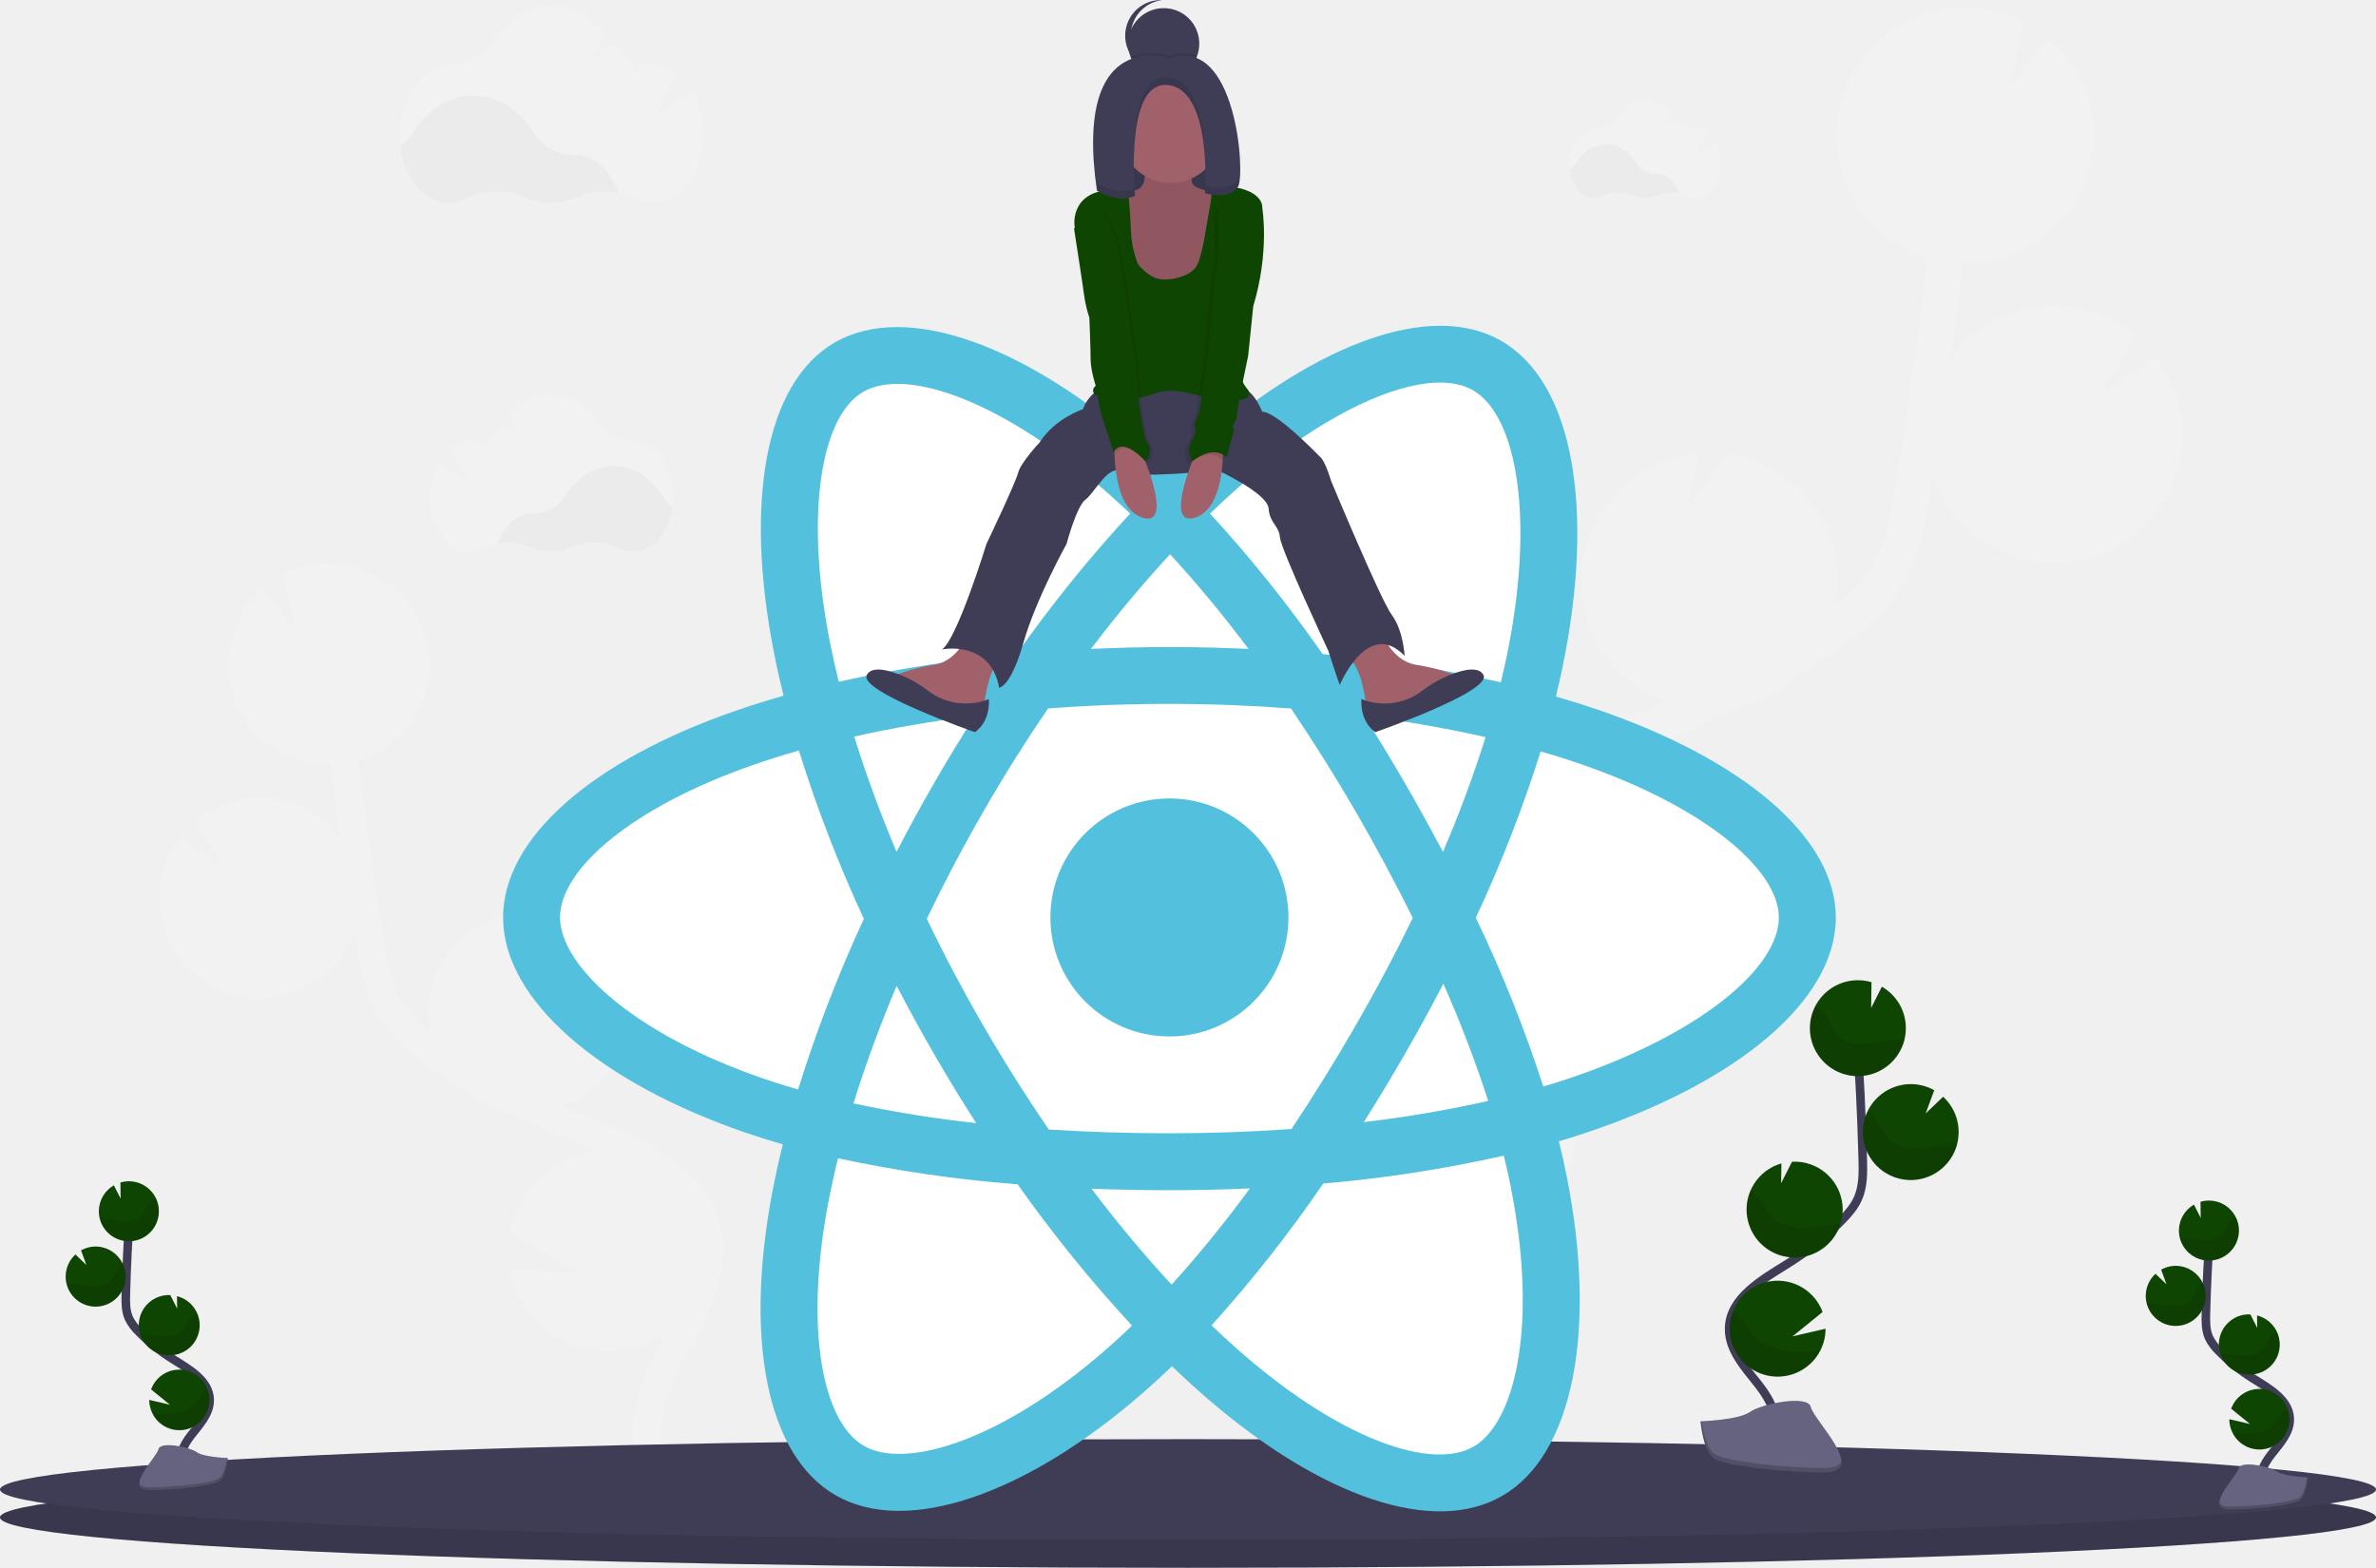
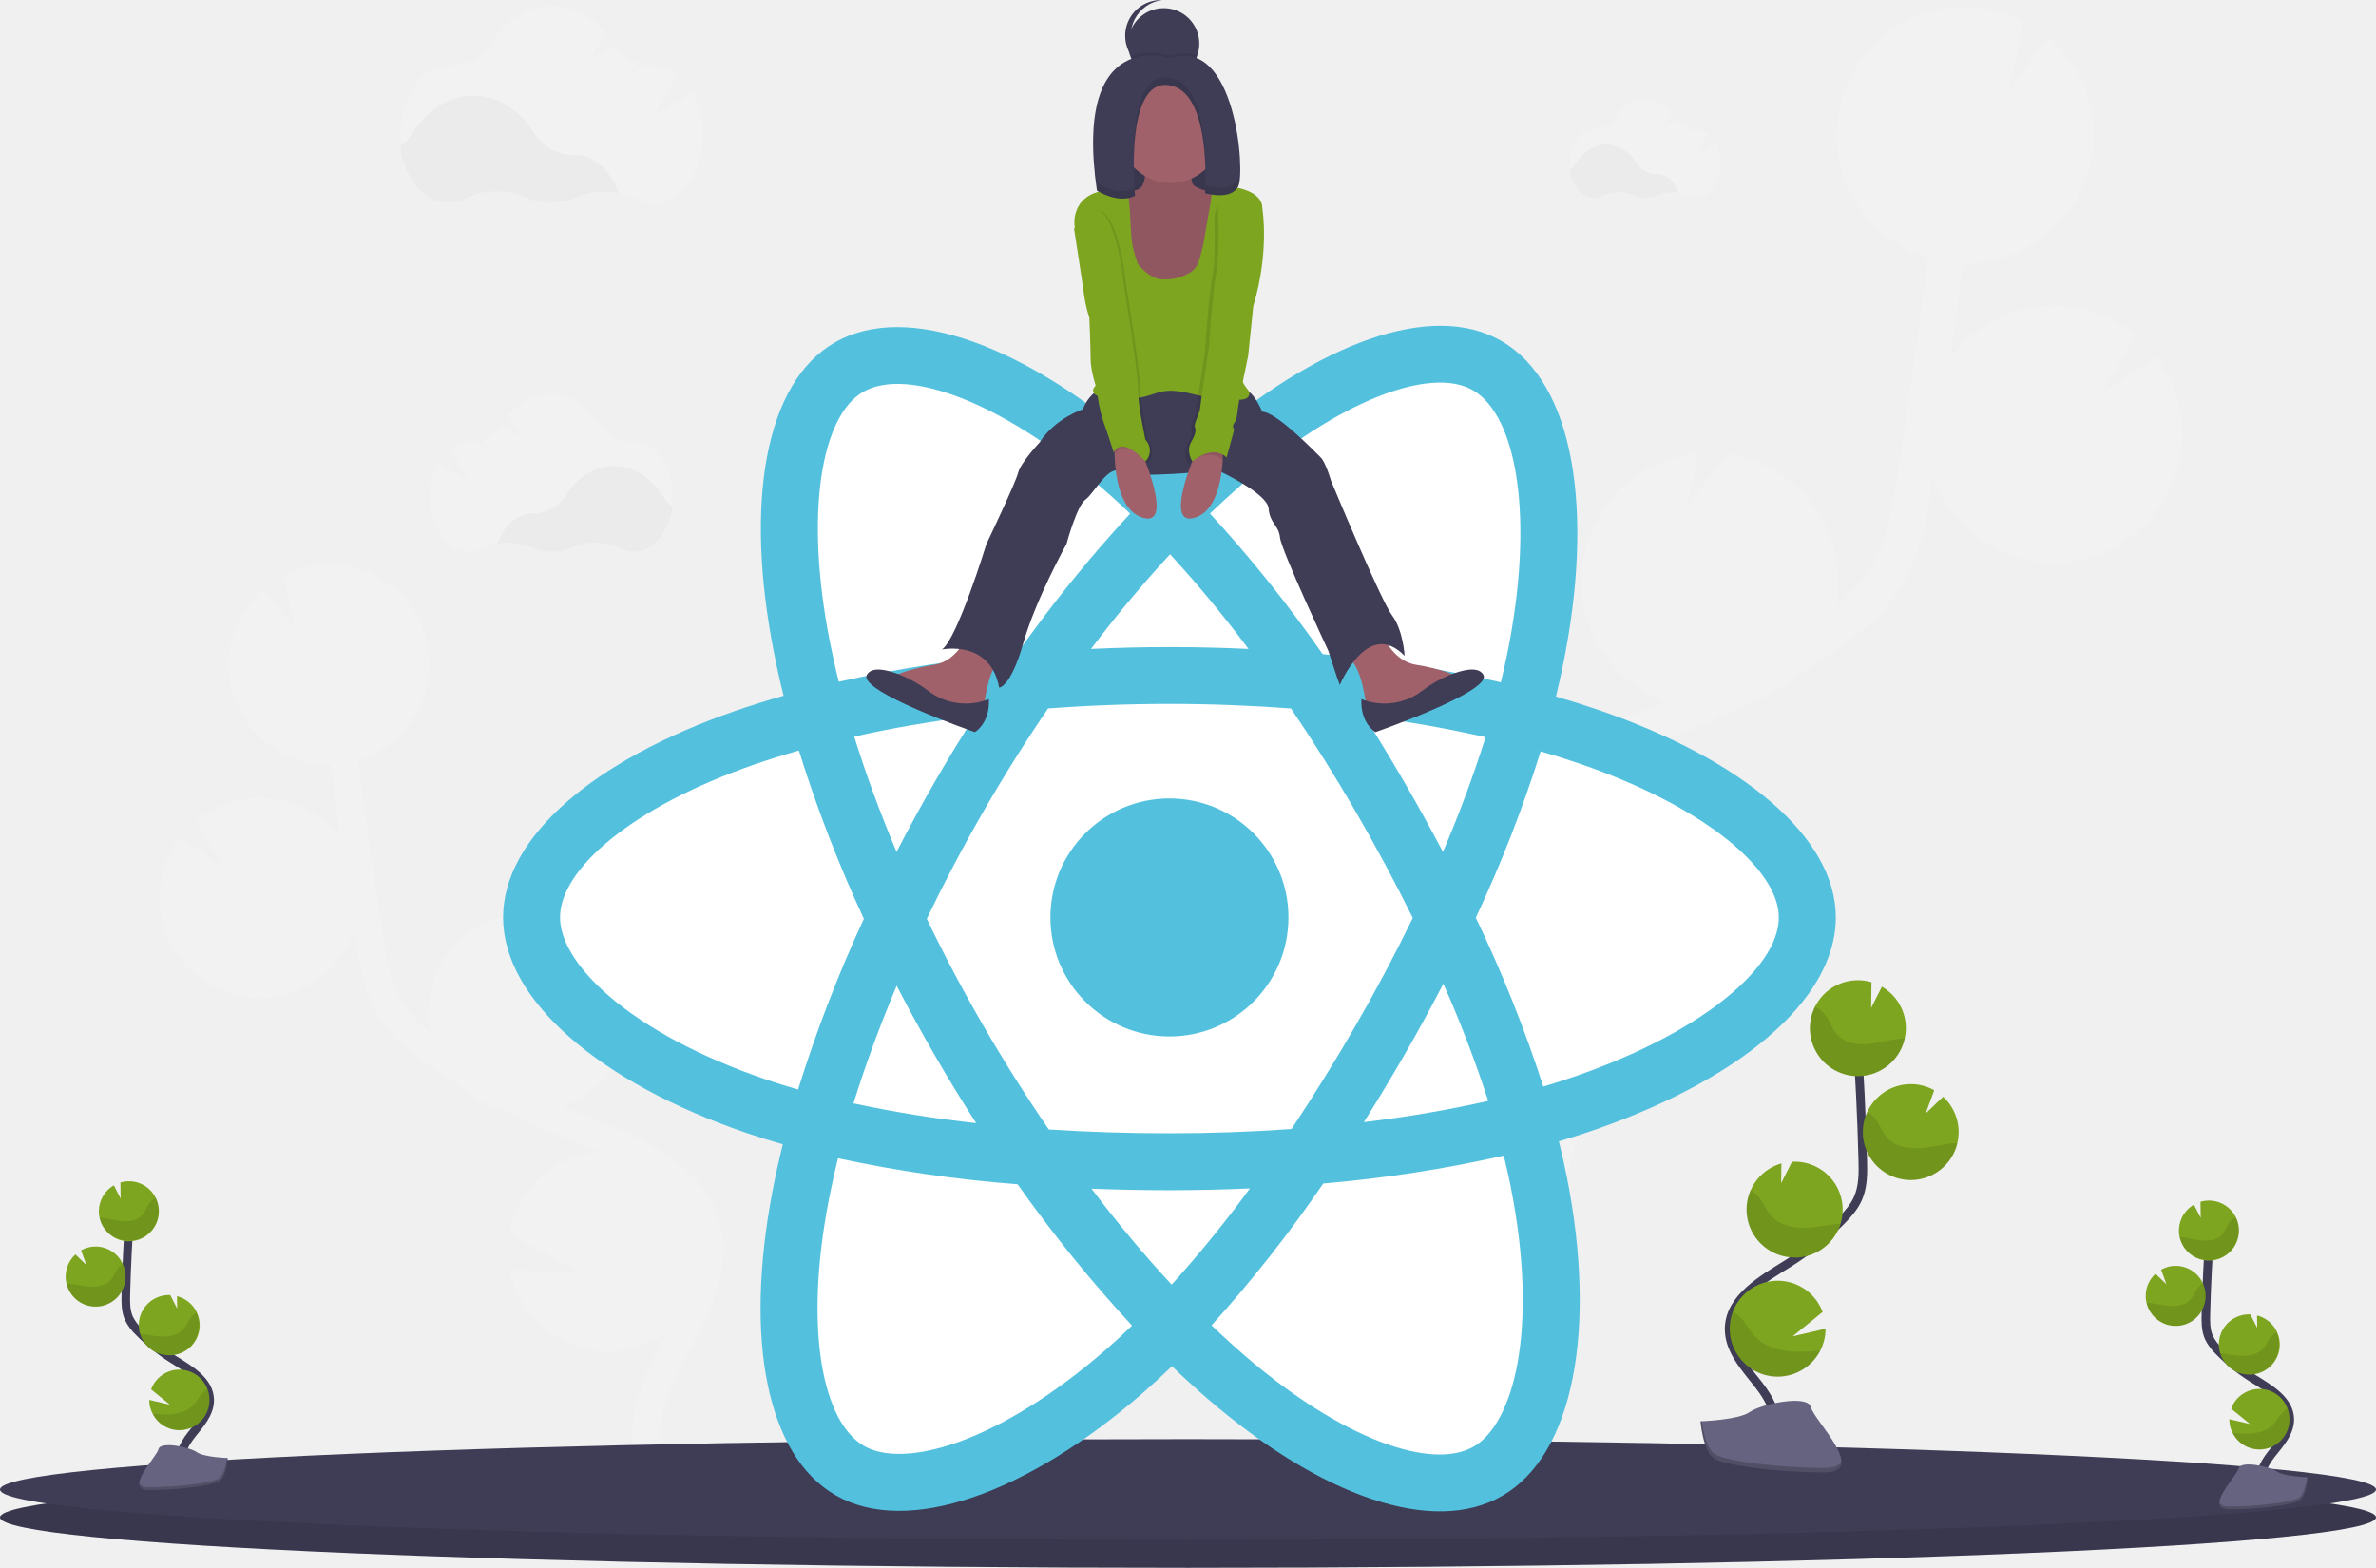
<svg xmlns="http://www.w3.org/2000/svg" data-name="Layer 1" width="1108" height="731.18" viewBox="0 0 1108 731.18">
  <path d="M767.68 330.79l6.89-2.7c.66-.26 1.31-.54 2-.81a59.85 59.85 0 0115.28-115.77l-4.8 24.2 18.22-23.92h.16a59.87 59.87 0 0151.16 67.45c-.15 1.13-.39 2.23-.6 3.34 5.61-4.43 10.87-9.32 14.81-15 8-11.54 10.71-25.76 13.47-43.17 5.47-34.48 10.4-69.34 14.84-104.18a59.83 59.83 0 01-42-65.36c.25-1.82.6-3.59 1-5.34.1-.44.2-.88.31-1.31.43-1.69.91-3.35 1.47-5 .09-.27.21-.52.3-.78.5-1.37 1-2.72 1.65-4 .22-.5.44-1 .67-1.47a57.69 57.69 0 012.22-4.19c.27-.45.56-.88.83-1.33.62-1 1.27-2 1.94-2.93.36-.5.71-1 1.08-1.49l.27-.39a59.81 59.81 0 0174.64-17l-6.24 31.49 18-23.64a59.5 59.5 0 0116.32 68.62h.07c-.17.4-.38.78-.55 1.18-.33.74-.67 1.47-1 2.2-.46.93-1 1.84-1.45 2.74-.38.68-.75 1.36-1.16 2-.59 1-1.23 1.9-1.87 2.83-.38.54-.73 1.1-1.12 1.63-1 1.39-2.12 2.72-3.26 4-.4.45-.83.86-1.25 1.3-.81.86-1.62 1.71-2.48 2.52-.53.5-1.09 1-1.64 1.46-.79.7-1.6 1.38-2.43 2-.59.47-1.19.92-1.79 1.36a77.101 77.101 0 01-4.45 2.96c-1 .61-2.05 1.17-3.1 1.72-.53.27-1 .57-1.59.83-1.58.77-3.2 1.48-4.85 2.11-.31.12-.64.21-.95.32-1.38.5-2.77 1-4.18 1.35-.61.17-1.23.31-1.85.46-1.15.28-2.31.54-3.48.76q-1 .18-2.07.33c-1.15.17-2.31.3-3.48.4-.69.06-1.37.12-2.07.16-1.26.06-2.53.07-3.8.06a2.08 2.08 0 00-.25 0q-2.82 22-5.92 44a59.82 59.82 0 0186.4-10.32l-15.68 26.58 25.21-16.59a59.68 59.68 0 0111.5 44.16 58.76 58.76 0 01-4.5 15.94 59.83 59.83 0 01-111.19-4c-.23 1.48-.45 3-.68 4.46-2.44 15.35-5.47 34.46-16.23 50-7.29 10.56-17.33 18.36-27.09 25.22q-9.52 6.7-19.48 12.77a59.85 59.85 0 01-24.53 13.74q-16 8.19-32.69 14.81l-6.95 2.72c-6.25 2.44-12.65 4.94-19 7.6 1 .09 2 .17 3 .3a59.9 59.9 0 0150.86 49.05l-42.31 23.11 42.18-1.89A59.16 59.16 0 01797 450.13a59.87 59.87 0 01-82.7 11.74l2.1 3.91c1.4 2.58 2.78 5.15 4.12 7.7 18.33 34.74 19.66 64.74 3.75 84.49l-13-10.45c15.49-19.22 3.2-49.77-5.5-66.27-1.32-2.5-2.68-5-4-7.56-11.77-21.83-25.12-46.57-19.77-72.9 8-39.7 51.05-56.5 85.68-70zM269.6 519.01l-5.38-2.11c-.52-.2-1-.43-1.54-.63a46.75 46.75 0 00-11.94-90.42l3.75 18.9-14.22-18.68h-.13a46.76 46.76 0 00-40 52.68c.12.89.31 1.74.47 2.61a55.84 55.84 0 01-11.56-11.73c-6.23-9-8.37-20.12-10.53-33.71-4.23-26.93-8.07-54.15-11.52-81.33a46.72 46.72 0 0032.77-51.05c-.2-1.42-.47-2.8-.79-4.17l-.24-1a48.36 48.36 0 00-1.15-3.88c-.07-.21-.16-.41-.24-.61a48.24 48.24 0 00-1.28-3.15c-.18-.38-.35-.77-.53-1.15-.54-1.11-1.11-2.2-1.73-3.26-.21-.36-.44-.7-.65-1-.49-.78-1-1.55-1.52-2.29-.28-.39-.55-.79-.84-1.17l-.21-.3a46.76 46.76 0 00-58.29-13.32l4.88 24.6-14.07-18.46a46.48 46.48 0 00-12.75 53.59h-.05c.13.31.29.61.43.92.26.58.52 1.15.8 1.72q.54 1.08 1.14 2.13c.29.54.58 1.07.9 1.59.46.75 1 1.48 1.46 2.21.3.42.57.86.88 1.27.8 1.08 1.65 2.12 2.54 3.13.31.35.65.67 1 1 .63.67 1.27 1.33 1.94 2 .41.4.85.77 1.28 1.14q.93.83 1.89 1.59c.46.36.93.71 1.4 1.06.68.49 1.37 1 2.06 1.41.47.31.94.61 1.42.9.79.48 1.6.91 2.42 1.34.42.22.82.45 1.24.66 1.24.6 2.5 1.15 3.79 1.64.24.1.5.16.74.25 1.07.39 2.16.75 3.27 1.06.47.13 1 .24 1.44.35.9.22 1.8.43 2.72.6l1.61.26c.9.13 1.81.23 2.72.31.54.05 1.07.09 1.62.12 1 .05 2 .06 3 .05h.19q2.2 17.22 4.62 34.41a46.71 46.71 0 00-67.48-8.14l12.14 20.64-19.68-12.95a46.57 46.57 0 00-9 34.49 45.8 45.8 0 003.53 12.46 46.73 46.73 0 0086.84-3.12c.18 1.15.35 2.32.53 3.48 1.9 12 4.27 26.92 12.67 39.08 5.7 8.24 13.54 14.33 21.16 19.69q7.44 5.24 15.21 10a46.88 46.88 0 0019.16 10.74c8.32 4.26 16.84 8.14 25.54 11.56l5.42 2.13c4.88 1.9 9.88 3.85 14.81 5.93-.78.07-1.57.13-2.36.24a46.77 46.77 0 00-39.72 38.27l33 18-32.94-1.47a46.78 46.78 0 0073.57 29.2c-.55 1-1.09 2-1.64 3.05-1.09 2-2.17 4-3.22 6-14.31 27.13-15.35 50.57-2.92 66l10.13-8.16c-12.1-15-2.5-38.87 4.3-51.76 1-1.95 2.09-3.92 3.16-5.9 9.19-17 19.61-36.37 15.46-56.94-6.21-30.94-39.86-44.02-66.9-54.6z" fill="#f2f2f2" />
  <ellipse cx="554" cy="707.68" rx="554" ry="23.5" fill="#3f3d56" />
  <ellipse cx="554" cy="707.68" rx="554" ry="23.5" opacity=".1" />
  <ellipse cx="554" cy="694.68" rx="554" ry="23.5" fill="#3f3d56" />
  <path d="M85 686.32c-3-5.51.4-12.26 4.28-17.18s8.61-10 8.51-16.29c-.14-9-9.7-14.31-17.33-19.08a84.78 84.78 0 01-15.56-12.51 23 23 0 01-4.78-6.4c-1.58-3.52-1.53-7.52-1.43-11.38q.5-19.26 1.9-38.48" fill="none" stroke="#3f3d56" stroke-miterlimit="10" stroke-width="4" />
-   <path d="M46.11 564.29a14 14 0 017-11.49l3.14 6.21-.09-7.52a13.86 13.86 0 014.62-.56 14 14 0 11-14.67 13.36zm25.03 95a14 14 0 0026.5-5.76 13.82 13.82 0 00-.91-5.69 14 14 0 00-26.27.15l8.77 7.13-9.64-2.24a13.89 13.89 0 001.55 6.41zm6.93-27.25a14 14 0 004.46-27.54l.07 5.79-3.18-6.29a14.04 14.04 0 00-1.31 28.05zM44 609.37a14.016 14.016 0 001.32-28 13.88 13.88 0 00-7.52 1.78l2.48 6.8-5.11-4.9a14 14 0 00-4.53 9.69 13.33 13.33 0 00.36 3.85 14 14 0 0013 10.78z" fill="#0f4502" />
+   <path d="M46.11 564.29a14 14 0 017-11.49l3.14 6.21-.09-7.52a13.86 13.86 0 014.62-.56 14 14 0 11-14.67 13.36zm25.03 95a14 14 0 0026.5-5.76 13.82 13.82 0 00-.91-5.69 14 14 0 00-26.27.15l8.77 7.13-9.64-2.24a13.89 13.89 0 001.55 6.41zm6.93-27.25a14 14 0 004.46-27.54l.07 5.79-3.18-6.29a14.04 14.04 0 00-1.31 28.05zM44 609.37a14.016 14.016 0 001.32-28 13.88 13.88 0 00-7.52 1.78l2.48 6.8-5.11-4.9a14 14 0 00-4.53 9.69 13.33 13.33 0 00.36 3.85 14 14 0 0013 10.78z" fill="#7da51f" />
  <path d="M48 568.03c3.24.36 6.39 1.37 9.64 1.57s6.82-.58 8.88-3.1c1.11-1.37 1.66-3.09 2.59-4.57a10.08 10.08 0 013.54-3.33 14 14 0 11-26.24 9.32c.53.02 1.06.06 1.59.11zm-4 41.34a14 14 0 0013.35-20 10.4 10.4 0 00-2.82 2.83c-1 1.51-1.61 3.25-2.78 4.64-2.19 2.57-5.92 3.41-9.31 3.25s-6.66-1.11-10-1.42c-.47 0-.94-.08-1.41-.09A14 14 0 0044 609.37zm34.07 22.67a14 14 0 0013.47-19.76 11.36 11.36 0 00-3 2.85c-1.09 1.54-1.77 3.31-3 4.73-2.36 2.64-6.34 3.57-9.93 3.48s-6.82-.93-10.28-1.19a14 14 0 0012.74 9.89zm-6.93 27.25a14 14 0 0026.5-5.76 13.82 13.82 0 00-.91-5.69 14 14 0 00-3.08 2.74c-1.34 1.63-2.21 3.47-3.76 5-2.87 2.82-7.5 4-11.62 4.09a62.35 62.35 0 01-7.13-.38z" opacity=".1" />
  <path d="M106.19 679.98s-11.08-.34-14.41-2.72-17-5.22-17.87-1.4-16.65 19-4.14 19.06 29.06-2 32.39-4 4.03-10.94 4.03-10.94z" fill="#656380" />
  <path d="M69.54 693.59c12.51.1 29.06-2 32.4-4 2.53-1.54 3.54-7.09 3.88-9.65h.37s-.7 8.93-4 11-19.89 4.08-32.39 4c-3.61 0-4.86-1.31-4.79-3.22.47 1.13 1.85 1.87 4.53 1.87z" opacity=".2" />
  <path d="M1055 695.32c-3-5.51.4-12.26 4.28-17.18s8.61-10 8.51-16.29c-.14-9-9.7-14.31-17.33-19.08a84.78 84.78 0 01-15.56-12.51 23 23 0 01-4.78-6.4c-1.58-3.52-1.53-7.52-1.43-11.38q.49-19.26 1.9-38.48" fill="none" stroke="#3f3d56" stroke-miterlimit="10" stroke-width="4" />
-   <path d="M1016.11 573.29a14 14 0 017-11.49l3.14 6.21-.09-7.52a13.86 13.86 0 014.62-.56 14 14 0 11-14.68 13.36zm25.03 95a14 14 0 0026.5-5.76 13.82 13.82 0 00-.91-5.69 14 14 0 00-26.27.15l8.77 7.13-9.64-2.24a13.89 13.89 0 001.55 6.41zm6.93-27.25a14 14 0 004.46-27.54l.07 5.79-3.18-6.29a14.04 14.04 0 00-1.31 28.05zM1014 618.37a14.016 14.016 0 001.32-28 13.88 13.88 0 00-7.52 1.78l2.48 6.8-5.11-4.9a14 14 0 00-4.53 9.69 13.33 13.33 0 00.36 3.85 14 14 0 0013 10.78z" fill="#0f4502" />
+   <path d="M1016.11 573.29a14 14 0 017-11.49l3.14 6.21-.09-7.52a13.86 13.86 0 014.62-.56 14 14 0 11-14.68 13.36zm25.03 95a14 14 0 0026.5-5.76 13.82 13.82 0 00-.91-5.69 14 14 0 00-26.27.15l8.77 7.13-9.64-2.24a13.89 13.89 0 001.55 6.41zm6.93-27.25a14 14 0 004.46-27.54l.07 5.79-3.18-6.29a14.04 14.04 0 00-1.31 28.05zM1014 618.37a14.016 14.016 0 001.32-28 13.88 13.88 0 00-7.52 1.78l2.48 6.8-5.11-4.9a14 14 0 00-4.53 9.69 13.33 13.33 0 00.36 3.85 14 14 0 0013 10.78z" fill="#7da51f" />
  <path d="M1018 577.03c3.24.36 6.39 1.37 9.64 1.57s6.82-.58 8.88-3.1c1.11-1.37 1.66-3.09 2.59-4.57a10.08 10.08 0 013.54-3.33 14 14 0 11-26.24 9.32c.53.02 1.06.06 1.59.11zm-4 41.34a14 14 0 0013.35-20 10.4 10.4 0 00-2.82 2.83c-1 1.51-1.61 3.25-2.78 4.64-2.19 2.57-5.92 3.41-9.31 3.25s-6.66-1.11-10-1.42c-.47 0-.94-.08-1.41-.09a14 14 0 0012.97 10.79zm34.07 22.67a14 14 0 0013.47-19.76 11.36 11.36 0 00-3 2.85c-1.09 1.54-1.77 3.31-3 4.73-2.36 2.64-6.34 3.57-9.93 3.48s-6.82-.93-10.28-1.19a14 14 0 0012.74 9.89zm-6.93 27.25a14 14 0 0026.5-5.76 13.82 13.82 0 00-.91-5.69 14 14 0 00-3.08 2.74c-1.34 1.63-2.21 3.47-3.76 5-2.87 2.82-7.5 4-11.62 4.09a62.35 62.35 0 01-7.13-.38z" opacity=".1" />
  <path d="M1076.19 688.98s-11.08-.34-14.41-2.72-17-5.22-17.87-1.4-16.65 19-4.14 19.06 29.06-2 32.39-4 4.03-10.94 4.03-10.94z" fill="#656380" />
  <path d="M1039.54 702.59c12.51.1 29.06-2 32.4-4 2.53-1.54 3.54-7.09 3.88-9.65h.37s-.7 8.93-4 11-19.89 4.08-32.39 4c-3.61 0-4.86-1.31-4.79-3.22.47 1.13 1.85 1.87 4.53 1.87z" opacity=".2" />
  <path d="M745.57 331.15q-9.92-3.4-20-6.3 1.66-6.79 3.09-13.65c15.14-73.51 5.24-132.73-28.57-152.22-32.42-18.7-85.44.8-139 47.39q-7.92 6.92-15.47 14.2-5.07-4.85-10.3-9.51c-56.11-49.83-112.32-70.82-146.14-51.27-32.39 18.75-42 74.42-28.35 144.09q2 10.35 4.59 20.58c-7.95 2.26-15.64 4.67-23 7.24-65.79 22.89-107.81 58.89-107.81 96.18 0 38.51 45.11 77.14 113.64 100.56q8.34 2.83 16.8 5.26-2.74 11-4.88 22.18c-13 68.46-2.84 122.82 29.46 141.45 33.37 19.26 89.37-.54 143.89-48.2 4.31-3.77 8.63-7.77 13-11.95q8.18 7.89 16.79 15.32c52.82 45.45 105 63.81 137.26 45.12 33.33-19.29 44.16-77.69 30.1-148.73q-1.6-8.14-3.73-16.61 5.91-1.74 11.56-3.61c71.24-23.6 117.6-61.76 117.6-100.79 0-37.43-43.38-73.62-110.5-96.73z" fill="#53c1de" />
  <path d="M730.12 503.47c-3.4 1.13-6.88 2.21-10.44 3.27a621.6 621.6 0 00-31.47-78.73 623.06 623.06 0 0030.25-77.58c6.35 1.84 12.53 3.78 18.47 5.83 57.51 19.79 92.59 49.06 92.59 71.62 0 24-37.89 55.21-99.4 75.59zm-25.52 50.58c6.22 31.41 7.1 59.81 3 82-3.7 19.95-11.14 33.25-20.34 38.58-19.59 11.33-61.47-3.4-106.64-42.27q-7.77-6.69-15.63-14.25a624.23 624.23 0 0052.09-66.14 620.2 620.2 0 0084.17-13q1.9 7.68 3.37 15zM446.48 672.69c-19.14 6.76-34.38 6.95-43.59 1.64-19.6-11.31-27.75-55-16.63-113.5q2-10.37 4.53-20.63a625.79 625.79 0 0083.75 12.13 645.09 645.09 0 0053.35 65.9q-5.79 5.61-11.84 10.91c-24.11 21.08-48.28 36-69.57 43.55zm-89.64-169.37c-30.31-10.36-55.33-23.82-72.49-38.5-15.41-13.2-23.19-26.31-23.19-36.94 0-22.63 33.74-51.5 90-71.11q10.6-3.69 21.39-6.73a637.08 637.08 0 0030.29 78.48 646.29 646.29 0 00-30.66 79.6q-7.74-2.21-15.34-4.8zm30.05-204.54c-11.68-59.69-3.93-104.72 15.59-116 20.79-12 66.76 5.12 115.22 48.15 3.1 2.75 6.21 5.63 9.32 8.6a635.89 635.89 0 00-52.93 65.52 648.42 648.42 0 00-82.93 12.89q-2.39-9.52-4.27-19.15zM655 364.97q-9.11-15.74-18.89-31.08c19.83 2.51 38.82 5.83 56.66 9.91a565.54 565.54 0 01-19.89 53.51q-8.61-16.35-17.88-32.34zM545.64 258.5a569.3 569.3 0 0136.57 44.14q-36.71-1.73-73.45 0c12.07-15.92 24.44-30.72 36.88-44.13zm-110 106.65q-9.15 15.87-17.55 32.14c-7.73-18.33-14.34-36.36-19.74-53.77 17.73-4 36.64-7.21 56.34-9.68q-9.92 15.44-19.07 31.31zm19.61 158.65a564.64 564.64 0 01-57.25-9.21c5.49-17.71 12.25-36.13 20.15-54.86q8.43 16.29 17.61 32.16 9.34 16.19 19.47 31.91zm91.14 75.33c-12.6-13.54-25.15-28.54-37.39-44.75q17.85.71 36.36.71 19 0 37.51-.84a563.94 563.94 0 01-36.5 44.88zm126.69-140.35A562.82 562.82 0 01694 513.44a561.35 561.35 0 01-58 9.89q9.85-15.63 19.08-31.63 9.38-16.26 18-32.92zm-41 19.66q-14.12 24.52-29.81 48.1c-18.44 1.32-37.49 2-56.91 2s-38.15-.6-56.27-1.78q-16.09-23.5-30.39-48.17t-26.51-50.08q12.27-25.53 26.43-50.1 14.14-24.56 30.13-48c18.49-1.4 37.43-2.13 56.59-2.13s38.22.74 56.69 2.14q15.81 23.37 30 47.81t26.79 49.87q-12.45 25.62-26.71 50.3zm54.77-296.46c20.81 12 28.9 60.4 15.83 123.87q-1.29 6.19-2.8 12.35a635.74 635.74 0 00-83.09-13.13 625.16 625.16 0 00-52.53-65.56q7-6.74 14.29-13.11c45.88-39.93 88.76-55.69 108.3-44.42z" fill="#fff" />
  <path d="M545.34 372.38a55.5 55.5 0 11-55.5 55.5 55.49 55.49 0 0155.5-55.5" fill="#53c1de" />
  <path d="M559.26 20.4a16.6 16.6 0 11-16.6-16.6 16.52 16.52 0 0116.6 16.6z" fill="#3f3d56" />
  <path d="M529.4 24.59A16.62 16.62 0 01541.89.05a16.6 16.6 0 101.41 33.07 16.6 16.6 0 01-13.9-8.53zm-7.49 18.93h44.47v69.37h-44.47z" fill="#3f3d56" />
  <path opacity=".1" d="M521.91 43.52h44.47v69.37h-44.47z" />
  <path d="M451.66 295.2s-4.75 13.05-16 14.83-17.79 4.74-17.79 4.74l26.68 17.19 14.23-1.78s1.78-18.38 7.71-22.53-14.83-12.45-14.83-12.45zm192.68 0s4.75 13.05 16 14.83 17.79 4.74 17.79 4.74l-26.68 17.19-14.23-1.78s-1.78-18.38-7.71-22.53 14.83-12.45 14.83-12.45z" fill="#a0616a" />
  <path d="M514.5 180.18s-7.11 3.56-9.48 10.68c0 0-13 4.15-20.16 15.41 0 0-8.9 9.49-10.08 14.23S460 253.7 460 253.7s-13.64 44.47-20.75 49.21c0 0 22.53-4.74 26.68 17.79 0 0 5.33 0 11.26-20.75s20.16-46.25 20.16-46.25 4.74-17.78 8.89-20.75 10.67-16.6 16.6-13 45.06-.6 45.06-.6 23.1 10.64 23.68 17.75 4.74 7.71 5.33 13.64 22.53 52.76 22.53 52.76 4.15 13 5.34 16c0 0 13-31.42 30.24-13.63 0 0-.6-11.86-5.93-19s-28.46-62.84-28.46-62.84-2.37-8.3-4.74-10.67-20.76-21.35-27.28-21.35c0 0-3.55-8.89-7.7-10.08zm-53.36 145.85a28.89 28.89 0 01-28.22-3.79 56.37 56.37 0 00-12.59-7.3c-6.29-2.54-13.81-4.42-16.1-.17-4.15 7.71 50.39 26.68 50.39 26.68s7.12-4.15 6.52-15.42zm173.72 0a28.89 28.89 0 0028.22-3.79 56.37 56.37 0 0112.59-7.3c6.29-2.54 13.81-4.42 16.1-.17 4.15 7.71-50.39 26.68-50.39 26.68s-7.12-4.15-6.52-15.42z" fill="#3f3d56" />
  <path d="M533.88 82.67c-.22 2.06-.9 4.29-2.66 5.38-1.44.9-3.26.83-4.92 1.17a11.46 11.46 0 00-7.82 6.77 17.51 17.51 0 00-.75 10.55 39.22 39.22 0 001.52 5.06c1.74 4.92 3.84 9.8 7.09 13.89a59 59 0 009.3 8.77c2.11 1.72 4.29 3.47 6.89 4.28a21.75 21.75 0 005.4.72c2.25.1 4.65.17 6.6-.95 3-1.73 3.89-5.55 5.52-8.62 1.38-2.6 3.44-4.81 4.73-7.46a29.49 29.49 0 002-6.52l2.77-12.3c1-4.47 1.92-9.51-.59-13.34a2.28 2.28 0 00-.74-.77 2.79 2.79 0 00-1.52-.15 16.44 16.44 0 01-9.15-2.09 3.93 3.93 0 01-1.15-.9 4.72 4.72 0 01-.7-2.12 22.2 22.2 0 00-1.28-4.45 3 3 0 00-.87-1.34 3.15 3.15 0 00-1.41-.47 114.47 114.47 0 00-12.93-1.35c-1.42-.07-3.56-.64-4.54.62s-.67 4.12-.79 5.62z" fill="#a0616a" />
  <path d="M533.88 82.67c-.22 2.06-.9 4.29-2.66 5.38-1.44.9-3.26.83-4.92 1.17a11.46 11.46 0 00-7.82 6.77 17.51 17.51 0 00-.75 10.55 39.22 39.22 0 001.52 5.06c1.74 4.92 3.84 9.8 7.09 13.89a59 59 0 009.3 8.77c2.11 1.72 4.29 3.47 6.89 4.28a21.75 21.75 0 005.4.72c2.25.1 4.65.17 6.6-.95 3-1.73 3.89-5.55 5.52-8.62 1.38-2.6 3.44-4.81 4.73-7.46a29.49 29.49 0 002-6.52l2.77-12.3c1-4.47 1.92-9.51-.59-13.34a2.28 2.28 0 00-.74-.77 2.79 2.79 0 00-1.52-.15 16.44 16.44 0 01-9.15-2.09 3.93 3.93 0 01-1.15-.9 4.72 4.72 0 01-.7-2.12 22.2 22.2 0 00-1.28-4.45 3 3 0 00-.87-1.34 3.15 3.15 0 00-1.41-.47 114.47 114.47 0 00-12.93-1.35c-1.42-.07-3.56-.64-4.54.62s-.67 4.12-.79 5.62z" opacity=".1" />
-   <path d="M525.85 89.74a26.93 26.93 0 00-7.13-1.12c-5.72-.14-11.84 1.83-15.14 6.5a15.34 15.34 0 00-2.29 11.47 23.57 23.57 0 005.2 10.66 32 32 0 014 5.24c1.58 3 1.63 6.59 2.06 10 1 8.12 4.46 15.75 5.83 23.82s.19 17.42-6.18 22.55c-1.07.86-2.37 1.77-2.46 3.14-.14 2.19 2.71 3.12 4.9 3.33 6.55.62 13.27 1.23 19.63-.46 2.63-.7 5.17-1.79 7.85-2.29 6.8-1.27 13.64 1.34 20.45 2.59a90.61 90.61 0 0014.91 1.21 7.94 7.94 0 003.43-.45 2.75 2.75 0 001.74-2.74 4.76 4.76 0 00-1.18-2c-3.44-4.25-4.49-9.9-5.43-15.29l-3.15-18.11c-1.69-9.68-3.26-20.2 1.32-28.89 3.29-6.25 9.36-10.65 12.83-16.8a9.84 9.84 0 001.55-6.28c-.52-3.09-3.31-5.3-6.17-6.59a23.21 23.21 0 00-17.42-.64c.1 4.33-1 8.71-1.71 13l-1.21 7a88.83 88.83 0 01-2.71 12.2 12.85 12.85 0 01-2.17 4.42 11.43 11.43 0 01-3.83 2.79 22.83 22.83 0 01-10.14 2.32 13.54 13.54 0 01-4.48-.69 19 19 0 01-6.17-4.34 10.11 10.11 0 01-1.63-1.77 9.93 9.93 0 01-1.11-2.67 55.42 55.42 0 01-1.91-7.48c-.3-1.94-.4-3.91-.54-5.87-.39-5.79-.39-12.19-1.54-17.76z" fill="#0f4502" />
+   <path d="M525.85 89.74a26.93 26.93 0 00-7.13-1.12c-5.72-.14-11.84 1.83-15.14 6.5a15.34 15.34 0 00-2.29 11.47 23.57 23.57 0 005.2 10.66 32 32 0 014 5.24c1.58 3 1.63 6.59 2.06 10 1 8.12 4.46 15.75 5.83 23.82s.19 17.42-6.18 22.55c-1.07.86-2.37 1.77-2.46 3.14-.14 2.19 2.71 3.12 4.9 3.33 6.55.62 13.27 1.23 19.63-.46 2.63-.7 5.17-1.79 7.85-2.29 6.8-1.27 13.64 1.34 20.45 2.59a90.61 90.61 0 0014.91 1.21 7.94 7.94 0 003.43-.45 2.75 2.75 0 001.74-2.74 4.76 4.76 0 00-1.18-2c-3.44-4.25-4.49-9.9-5.43-15.29l-3.15-18.11c-1.69-9.68-3.26-20.2 1.32-28.89 3.29-6.25 9.36-10.65 12.83-16.8a9.84 9.84 0 001.55-6.28c-.52-3.09-3.31-5.3-6.17-6.59a23.21 23.21 0 00-17.42-.64c.1 4.33-1 8.71-1.71 13l-1.21 7a88.83 88.83 0 01-2.71 12.2 12.85 12.85 0 01-2.17 4.42 11.43 11.43 0 01-3.83 2.79 22.83 22.83 0 01-10.14 2.32 13.54 13.54 0 01-4.48-.69 19 19 0 01-6.17-4.34 10.11 10.11 0 01-1.63-1.77 9.93 9.93 0 01-1.11-2.67 55.42 55.42 0 01-1.91-7.48c-.3-1.94-.4-3.91-.54-5.87-.39-5.79-.39-12.19-1.54-17.76z" fill="#7da51f" />
  <path d="M519.84 204.49s-2.37 31.43 12.45 36.76 1.78-26.09 1.78-26.09l-4.75-9.48zm50.39 0s2.37 31.43-12.45 36.76-1.78-26.09-1.78-26.09l4.75-9.48z" fill="#a0616a" />
  <path d="M506.79 99.59l-4.74 7.71s4.15 26.68 4.74 31.42a62.2 62.2 0 002.38 10.08s.59 14.23.59 19.57 3 14.23 3 14.23a64.82 64.82 0 003 14.82c2.37 6.52 4.74 14.23 4.74 14.23s3-8.3 14.82 4.15a7.18 7.18 0 000-10.08s-3.55-16-3.55-24.31-6.53-48-6.53-48-4.24-45.12-18.45-33.82z" opacity=".1" />
-   <path d="M505.61 98.96l-4.74 7.71s4.15 26.68 4.74 31.42a61.84 61.84 0 002.39 10.08s.59 14.23.59 19.56 3 14.23 3 14.23a64.53 64.53 0 003 14.82c2.37 6.53 4.75 14.23 4.75 14.23s3-8.3 14.82 4.15a7.18 7.18 0 000-10.07s-3.56-16-3.56-24.31-6.52-48-6.52-48-4.24-45.09-18.47-33.82z" fill="#0f4502" />
+   <path d="M505.61 98.96l-4.74 7.71s4.15 26.68 4.74 31.42a61.84 61.84 0 002.39 10.08s.59 14.23.59 19.56 3 14.23 3 14.23a64.53 64.53 0 003 14.82c2.37 6.53 4.75 14.23 4.75 14.23s3-8.3 14.82 4.15a7.18 7.18 0 000-10.07s-3.56-16-3.56-24.31-6.52-48-6.52-48-4.24-45.09-18.47-33.82z" fill="#7da51f" />
  <path d="M583.87 94.81l3 3.53s3.49 20.18-4.22 45.68l-2.37 23.12s-4.15 19.57-4.74 24.31-.59 5.33-1.78 7.11a2.29 2.29 0 000 3l-3.56 13s-5.33-6.52-16 1.78c0 0-3-4.74-.6-8.89s2.37-5.93 1.78-7.12 2.37-7.11 2.37-8.3 4.18-28.44 4.18-28.44 1.78-26.68 3.56-35.57c1.09-5.47 1.07-17.66.88-26.24-.19-8.94 10.63-13.78 17-7.5.15.16.33.31.5.53z" opacity=".1" />
-   <path d="M585.65 93.59l3 3.53s3.49 20.19-4.22 45.68l-2.37 23.12s-4.15 19.57-4.74 24.31-.6 5.34-1.78 7.12a2.28 2.28 0 000 3L572 213.39s-5.33-6.53-16 1.77c0 0-3-4.74-.59-8.89s2.37-5.93 1.78-7.11 2.37-7.12 2.37-8.3 4.15-28.46 4.15-28.46 1.78-26.68 3.56-35.58.59-35.57.59-35.57 9.49-6.52 17.79 2.34z" fill="#0f4502" />
+   <path d="M585.65 93.59l3 3.53s3.49 20.19-4.22 45.68l-2.37 23.12s-4.15 19.57-4.74 24.31-.6 5.34-1.78 7.12a2.28 2.28 0 000 3L572 213.39s-5.33-6.53-16 1.77c0 0-3-4.74-.59-8.89s2.37-5.93 1.78-7.11 2.37-7.12 2.37-8.3 4.15-28.46 4.15-28.46 1.78-26.68 3.56-35.58.59-35.57.59-35.57 9.49-6.52 17.79 2.34z" fill="#7da51f" />
  <circle cx="545.92" cy="61.61" r="23.72" fill="#a0616a" />
  <path d="M558.29 26a16.6 16.6 0 01-31.09.44c9.26-3.73 18.72-.41 18.72-.41 4.73-1.66 8.83-1.51 12.37-.03z" opacity=".1" />
  <path d="M545.92 27.22s-45.65-16-34.38 61.66c0 0 10.08 6.52 17.78 2.37 0 0-5.33-53.95 15.42-51.58s17.19 50.4 17.19 50.4 11.86 3.55 15.42-3-1.19-70.48-31.43-59.85z" fill="#3f3d56" />
  <path d="M544.74 36.11c-14.24-1.62-16.2 23.27-16 39.05.17-15.69 2.81-37 16-35.49 14.81 1.69 17.24 26.66 17.41 40.8.17-12.98-1.25-42.51-17.41-44.36zm-33.2 49.21a159.38 159.38 0 01-1.77-20.53 152.12 152.12 0 001.77 24.09s10.08 6.52 17.78 2.37c0 0-.12-1.28-.26-3.43-7.67 3.87-17.52-2.5-17.52-2.5zm65.81-1.73c-3.32 6.08-13.83 3.41-15.25 3-.07 2.2-.17 3.52-.17 3.52s11.86 3.55 15.42-3c.73-1.34 1.11-5.13 1-10.2-.1 3.25-.45 5.68-1 6.68z" opacity=".1" />
  <path d="M826.73 672.96c4.74-8.78-.64-19.54-6.82-27.37s-13.73-16-13.57-26c.23-14.35 15.45-22.81 27.62-30.42a134.77 134.77 0 0024.79-19.93c3-3.05 5.87-6.31 7.62-10.21 2.52-5.6 2.45-12 2.29-18.12q-.79-30.71-3-61.34" fill="none" stroke="#3f3d56" stroke-miterlimit="10" stroke-width="4" />
-   <path d="M888.74 478.49a22.31 22.31 0 00-11.16-18.32l-5 9.9.15-12a22.37 22.37 0 1016 20.41zm-39.88 151.39a22.36 22.36 0 111.08-18l-14 11.37 15.37-3.57a22.25 22.25 0 01-2.45 10.2zm-11.05-43.43a22.37 22.37 0 01-7.09-43.86l-.12 9.22 5.06-10h.06a22.37 22.37 0 112.09 44.69zm54.3-36.13a22.37 22.37 0 119.89-41.86l-4 10.83 8.13-7.8a22.37 22.37 0 01-14.07 38.83z" fill="#0f4502" />
+   <path d="M888.74 478.49a22.31 22.31 0 00-11.16-18.32l-5 9.9.15-12a22.37 22.37 0 1016 20.41zm-39.88 151.39a22.36 22.36 0 111.08-18l-14 11.37 15.37-3.57a22.25 22.25 0 01-2.45 10.2zm-11.05-43.43a22.37 22.37 0 01-7.09-43.86l-.12 9.22 5.06-10h.06a22.37 22.37 0 112.09 44.69zm54.3-36.13a22.37 22.37 0 119.89-41.86l-4 10.83 8.13-7.8a22.37 22.37 0 01-14.07 38.83z" fill="#7da51f" />
  <path d="M885.74 484.45c-5.17.57-10.19 2.18-15.37 2.5s-10.87-.92-14.14-5c-1.77-2.17-2.65-4.91-4.14-7.28a16 16 0 00-5.63-5.3 22.37 22.37 0 1041.81 14.84c-.85.09-1.69.15-2.53.24zm6.37 65.87a22.39 22.39 0 01-21.28-31.91 16.37 16.37 0 014.5 4.51c1.59 2.4 2.56 5.18 4.43 7.39 3.48 4.09 9.44 5.43 14.84 5.19s10.6-1.78 16-2.28c.75-.06 1.5-.11 2.26-.13a22.37 22.37 0 01-20.75 17.23zm-54.3 36.13a22.37 22.37 0 01-21.46-31.49 17.83 17.83 0 014.73 4.55c1.74 2.45 2.82 5.27 4.86 7.54 3.77 4.2 10.11 5.68 15.83 5.54 5.54-.12 10.87-1.48 16.38-1.9a22.36 22.36 0 01-20.34 15.76zm11.05 43.43a22.37 22.37 0 01-40.78-18.29 22.27 22.27 0 014.91 4.38c2.13 2.59 3.53 5.53 6 7.94 4.57 4.49 11.95 6.34 18.52 6.51a97.1 97.1 0 0011.35-.54z" opacity=".1" />
  <path d="M793 662.85s17.65-.54 23-4.33 27.16-8.31 28.48-2.24 26.53 30.22 6.6 30.38-46.31-3.1-51.62-6.34-6.46-17.47-6.46-17.47z" fill="#656380" />
  <path d="M851.4 684.59c-19.93.16-46.31-3.11-51.62-6.34-4-2.47-5.65-11.3-6.19-15.38H793s1.12 14.24 6.43 17.47 31.69 6.5 51.62 6.34c5.75 0 7.74-2.09 7.63-5.12-.8 1.81-2.99 2.95-7.28 3.03z" opacity=".2" />
  <path d="M323 42.86l-18.25 11.57 11.08-20.15a18 18 0 00-11-3.94h-.3a21.58 21.58 0 01-3.78-.28l-6.19 3.92 2.65-4.82a22.06 22.06 0 01-10.82-8.21l-11.07 7 7-12.72c-6.48-7.77-15.2-12.54-24.81-12.54-11.51 0-21.76 6.85-28.38 17.52a21.24 21.24 0 01-18.76 10.12h-.62c-12.71 0-23 14.41-23 32.19s10.3 32.18 23 32.18a17.2 17.2 0 008-2c8.29-4.31 19.17-4.39 27.85-.54a29 29 0 0023.68.05c8.62-3.77 19.37-3.69 27.61.54a17.23 17.23 0 007.93 2c12.71 0 23-14.41 23-32.18A40.86 40.86 0 00323 42.86z" fill="#f2f2f2" />
  <path d="M288.59 89.95a34 34 0 00-19.72 2.14 29 29 0 01-23.67-.05c-8.69-3.85-19.57-3.77-27.86.54a17.2 17.2 0 01-8 2c-11.29 0-20.68-11.38-22.64-26.38a21.58 21.58 0 005.64-6.08c6.66-10.66 16.87-17.53 28.38-17.53s21.64 6.77 28.26 17.32a21.79 21.79 0 0018.76 10.31h.26c9 .01 16.8 7.22 20.59 17.73z" opacity=".03" />
  <path d="M800.07 66.42L791 72.19l5.53-10a9 9 0 00-5.51-2h-.14a10.79 10.79 0 01-1.89-.14l-3.09 2 1.3-2.46a11 11 0 01-5.4-4.09l-5.52 3.5 3.49-6.34a16.17 16.17 0 00-12.37-6.26c-5.75 0-10.86 3.42-14.16 8.74a10.57 10.57 0 01-9.36 5h-.31c-6.34 0-11.48 7.19-11.48 16s5.14 16.05 11.48 16.05a8.62 8.62 0 004-1 16.56 16.56 0 0113.89-.27 14.52 14.52 0 0011.81 0 16.58 16.58 0 0113.77.27 8.61 8.61 0 004 1c6.34 0 11.48-7.18 11.48-16.05a20.28 20.28 0 00-2.45-9.72z" fill="#f2f2f2" />
  <path d="M782.92 89.91a17 17 0 00-9.83 1.07 14.52 14.52 0 01-11.81 0 16.58 16.58 0 00-13.9.27 8.55 8.55 0 01-4 1c-5.64 0-10.32-5.67-11.3-13.15a10.93 10.93 0 002.82-3c3.3-5.32 8.42-8.73 14.16-8.73s10.79 3.37 14.09 8.63a10.85 10.85 0 009.36 5.14h.15c4.49-.07 8.34 3.53 10.26 8.77z" opacity=".03" />
  <path d="M204.34 215.86l14.66 9.28-8.88-16.15a14.48 14.48 0 018.85-3.15h.23a17.08 17.08 0 003-.22l4.95 3.14-2.15-3.86a17.78 17.78 0 008.67-6.58l8.87 5.62-5.54-10.19c5.19-6.22 12.18-10 19.87-10 9.23 0 17.44 5.48 22.75 14a17 17 0 0015 8.11h.5c10.18 0 18.43 11.54 18.43 25.78s-8.25 25.79-18.43 25.79a13.86 13.86 0 01-6.43-1.61 26.59 26.59 0 00-22.31-.43 23.28 23.28 0 01-19 0 26.64 26.64 0 00-22.12.43 13.9 13.9 0 01-6.35 1.57c-10.19 0-18.44-11.54-18.44-25.79a32.78 32.78 0 013.87-15.74z" fill="#f2f2f2" />
  <path d="M231.89 253.59a27.36 27.36 0 0115.8 1.72 23.28 23.28 0 0019 0 26.61 26.61 0 0122.32.43 13.82 13.82 0 006.42 1.61c9.05 0 16.57-9.11 18.14-21.13a17.44 17.44 0 01-4.52-4.88c-5.31-8.54-13.52-14-22.75-14s-17.33 5.42-22.64 13.88a17.44 17.44 0 01-15 8.25h-.23c-7.26-.07-13.5 5.71-16.54 14.12z" opacity=".03" />
</svg>
